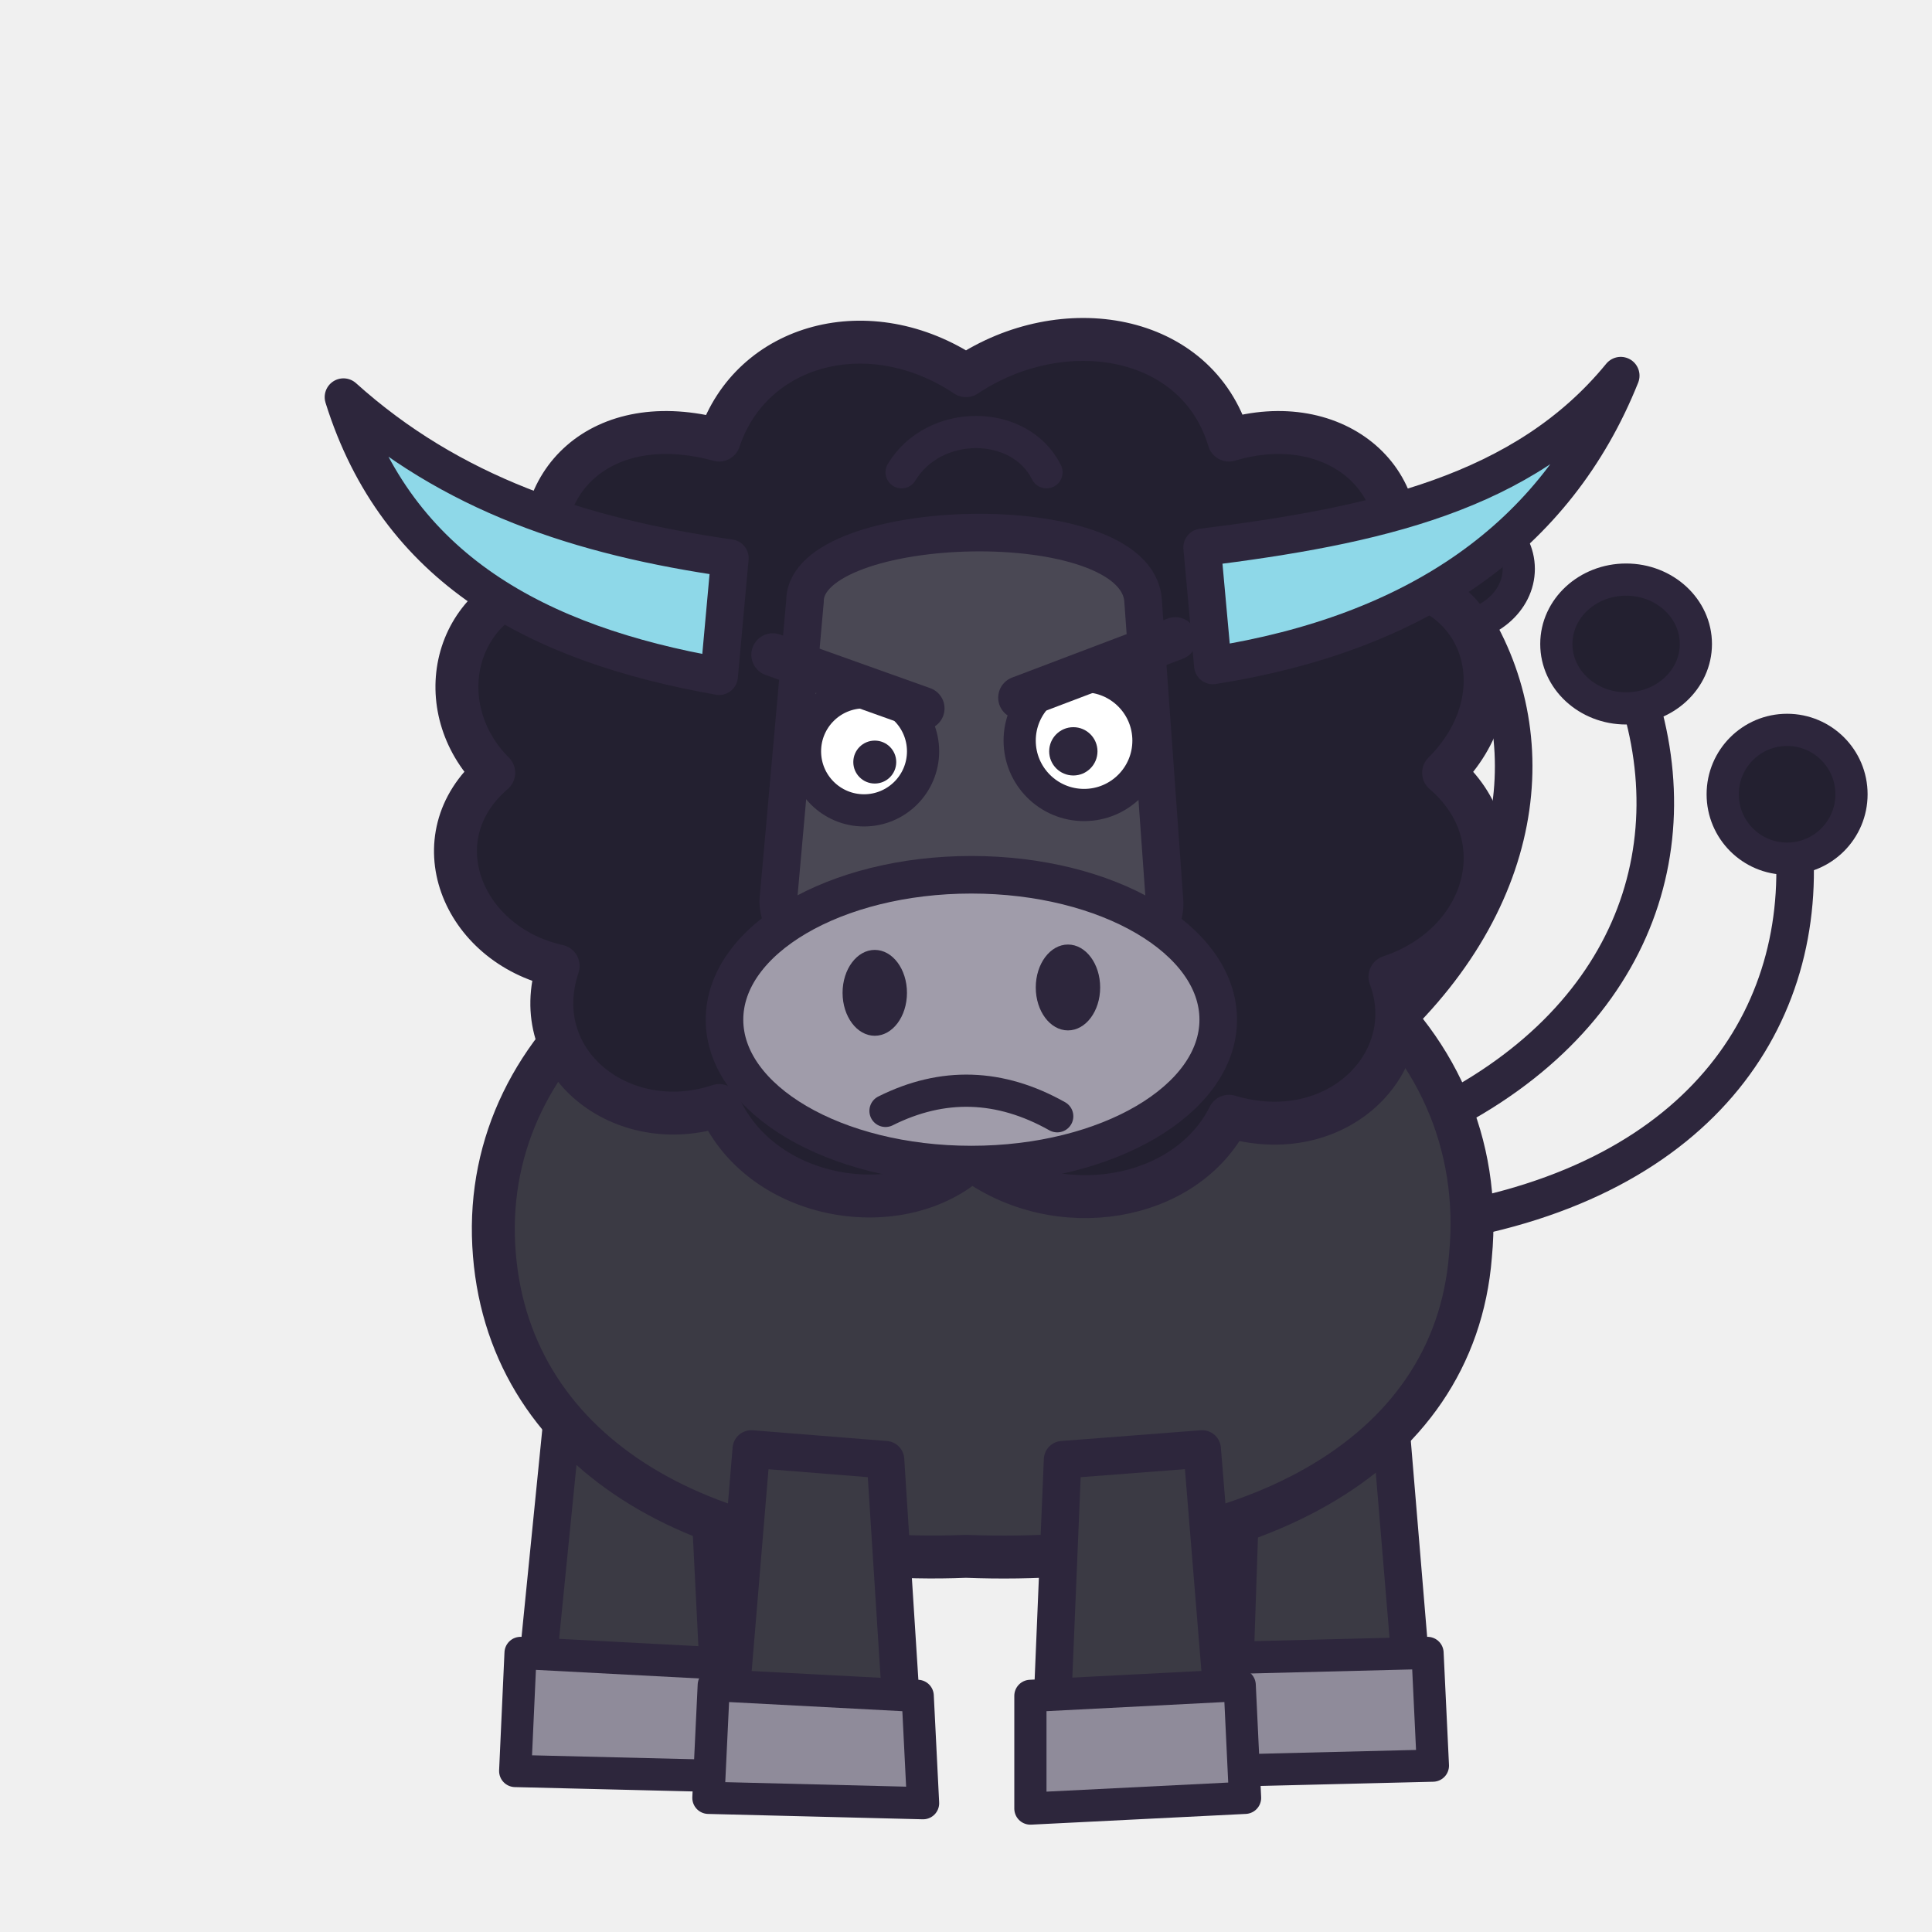
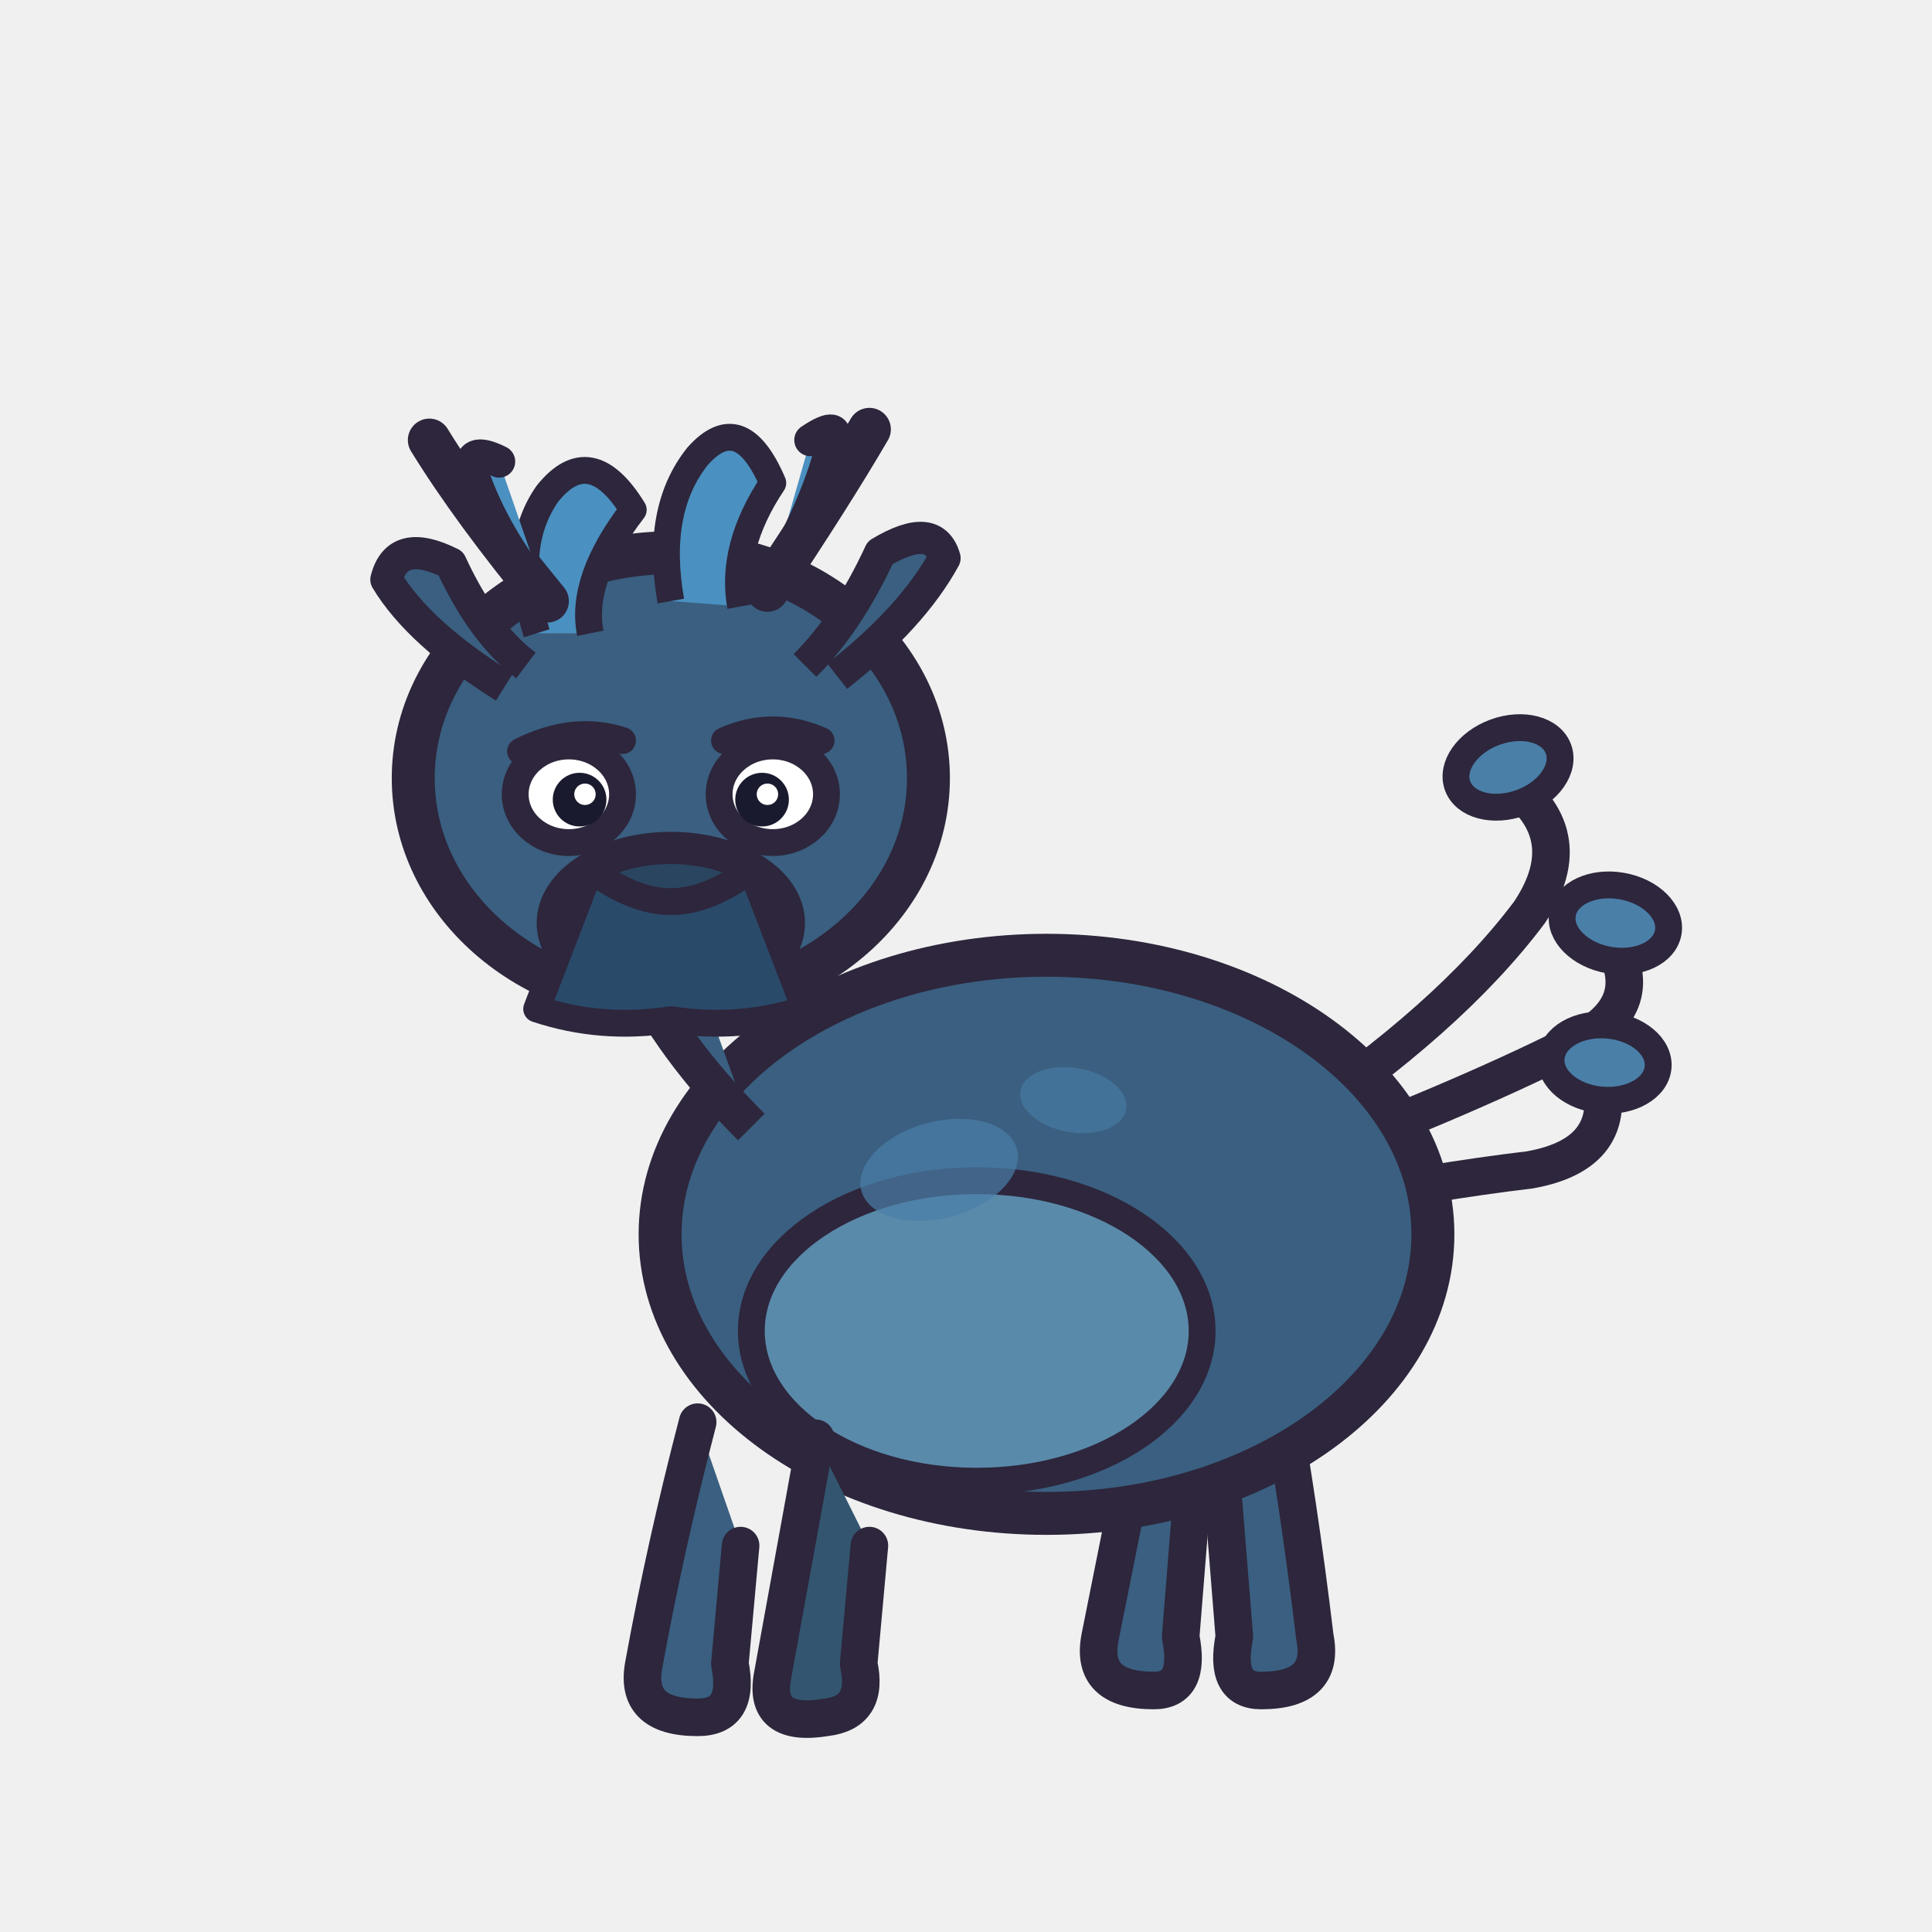
<svg xmlns="http://www.w3.org/2000/svg" viewBox="0 0 360 360">
-   <path d="M258 192 C 286 166, 288 134, 272 112" fill="none" stroke="#2d263c" stroke-width="7" stroke-linecap="round" />
-   <ellipse cx="270" cy="106" rx="13" ry="11" fill="#232030" stroke="#2d263c" stroke-width="6" />
-   <path d="M264 210 C 304 192, 316 158, 304 126" fill="none" stroke="#2d263c" stroke-width="7" stroke-linecap="round" />
-   <ellipse cx="303" cy="120" rx="13" ry="12" fill="#232030" stroke="#2d263c" stroke-width="6" />
-   <path d="M268 228 C 318 220, 338 188, 334 154" fill="none" stroke="#2d263c" stroke-width="7" stroke-linecap="round" />
-   <ellipse cx="333" cy="148" rx="12" ry="12" fill="#232030" stroke="#2d263c" stroke-width="6" />
-   <path d="M106 252 L 100 312 L 134 314 L 131 254 Z" fill="#3b3a44" stroke="#2d263c" stroke-width="7" stroke-linejoin="round" />
-   <path d="M97 308 L 96 330 L 137 331 L 135 310 Z" fill="#8f8b9a" stroke="#2d263c" stroke-width="6" stroke-linejoin="round" />
-   <path d="M232 254 L 230 313 L 263 312 L 258 252 Z" fill="#3b3a44" stroke="#2d263c" stroke-width="7" stroke-linejoin="round" />
-   <path d="M226 309 L 226 330 L 267 329 L 266 308 Z" fill="#8f8b9a" stroke="#2d263c" stroke-width="6" stroke-linejoin="round" />
-   <path d="M182 162 C 240 160, 278 192, 274 234 C 271 272, 232 292, 180 290 C 130 292, 94 270, 92 232 C 90 194, 126 164, 182 162 Z" fill="#3b3a44" stroke="#2d263c" stroke-width="8" stroke-linejoin="round" />
-   <path d="M140 270 L 136 318 L 168 319 L 165 272 Z" fill="#3b3a44" stroke="#2d263c" stroke-width="7" stroke-linejoin="round" />
-   <path d="M133 314 L 132 335 L 172 336 L 171 316 Z" fill="#8f8b9a" stroke="#2d263c" stroke-width="6" stroke-linejoin="round" />
-   <path d="M198 272 L 196 320 L 228 319 L 224 270 Z" fill="#3b3a44" stroke="#2d263c" stroke-width="7" stroke-linejoin="round" />
-   <path d="M192 316 L 192 337 L 232 335 L 231 314 Z" fill="#8f8b9a" stroke="#2d263c" stroke-width="6" stroke-linejoin="round" />
-   <path d="M180 70 C 162 58, 140 64, 134 82 C 112 76, 98 90, 102 108 C 84 112, 80 132, 92 144 C 78 156, 86 176, 104 180 C 98 198, 116 212, 134 206 C 142 224, 168 228, 181 216 C 197 228, 221 224, 229 208 C 249 214, 265 198, 259 182 C 277 176, 283 156, 269 144 C 283 130, 277 110, 259 108 C 265 90, 249 76, 229 82 C 223 62, 198 58, 180 70 Z" fill="#232030" stroke="#2d263c" stroke-width="8" stroke-linejoin="round" />
-   <path d="M134 126 C 100 120, 74 106, 64 74 C 84 92, 108 100, 136 104 Z" fill="#8ed8e8" stroke="#2d263c" stroke-width="7" stroke-linejoin="round" />
-   <path d="M226 124 C 264 118, 290 100, 302 70 C 284 92, 256 98, 224 102 Z" fill="#8ed8e8" stroke="#2d263c" stroke-width="7" stroke-linejoin="round" />
-   <path d="M150 112 C 150 96, 212 94, 213 112 L 217 168 C 218 188, 146 190, 145 168 Z" fill="#4a4854" stroke="#2d263c" stroke-width="7" stroke-linejoin="round" />
-   <ellipse cx="181" cy="190" rx="46" ry="27" fill="#a09caa" stroke="#2d263c" stroke-width="7" />
-   <ellipse cx="163" cy="185" rx="6" ry="8" fill="#2d263c" />
-   <ellipse cx="199" cy="184" rx="6" ry="8" fill="#2d263c" />
-   <path d="M165 207 Q 181 199 197 208" fill="none" stroke="#2d263c" stroke-width="6" stroke-linecap="round" />
-   <circle cx="161" cy="140" r="11" fill="#ffffff" stroke="#2d263c" stroke-width="6" />
-   <circle cx="202" cy="138" r="12" fill="#ffffff" stroke="#2d263c" stroke-width="6" />
-   <circle cx="163" cy="142" r="4" fill="#2d263c" />
-   <circle cx="200" cy="140" r="4.5" fill="#2d263c" />
-   <path d="M144 122 L 172 132" stroke="#2d263c" stroke-width="8" stroke-linecap="round" />
-   <path d="M219 119 L 190 130" stroke="#2d263c" stroke-width="8" stroke-linecap="round" />
-   <path d="M168 88 C 174 78, 190 78, 195 88" fill="none" stroke="#2d263c" stroke-width="6" stroke-linecap="round" />
+   <path d="M240,210 Q270,190 285,170 Q295,155 280,145" fill="none" stroke="#2d263c" stroke-width="7" stroke-linecap="round" />
+   <path d="M238,218 Q272,205 292,195 Q308,188 300,175" fill="none" stroke="#2d263c" stroke-width="7" stroke-linecap="round" />
+   <path d="M242,225 Q268,220 285,218 Q302,215 298,200" fill="none" stroke="#2d263c" stroke-width="7" stroke-linecap="round" />
+   <ellipse cx="281" cy="143" rx="10" ry="7" fill="#4a7fa8" stroke="#2d263c" stroke-width="5" transform="rotate(-20,281,143)" />
+   <ellipse cx="301" cy="172" rx="10" ry="7" fill="#4a7fa8" stroke="#2d263c" stroke-width="5" transform="rotate(10,301,172)" />
+   <ellipse cx="299" cy="198" rx="10" ry="7" fill="#4a7fa8" stroke="#2d263c" stroke-width="5" transform="rotate(5,299,198)" />
+   <path d="M215,255 Q210,280 205,305 Q203,315 215,315 Q222,315 220,305 L222,280" fill="#3a5f80" stroke="#2d263c" stroke-width="7" stroke-linejoin="round" stroke-linecap="round" />
+   <path d="M238,258 Q242,280 245,305 Q247,315 235,315 Q228,315 230,305 L228,280" fill="#3a5f80" stroke="#2d263c" stroke-width="7" stroke-linejoin="round" stroke-linecap="round" />
+   <ellipse cx="195" cy="230" rx="72" ry="52" fill="#3a5f80" stroke="#2d263c" stroke-width="8" stroke-linejoin="round" />
+   <ellipse cx="182" cy="248" rx="42" ry="28" fill="#5a8aaa" stroke="#2d263c" stroke-width="5" />
+   <path d="M152,268 Q148,290 144,312 Q142,322 154,320 Q162,319 160,310 L162,288" fill="#335570" stroke="#2d263c" stroke-width="7" stroke-linejoin="round" stroke-linecap="round" />
+   <path d="M130,265 Q124,288 120,310 Q118,320 130,320 Q138,320 136,310 L138,288" fill="#3a5f80" stroke="#2d263c" stroke-width="7" stroke-linejoin="round" stroke-linecap="round" />
+   <path d="M140,210 Q125,195 118,180 Q112,165 120,155" fill="#3a5f80" stroke="#2d263c" stroke-width="7" stroke-linejoin="round" />
+   <ellipse cx="125" cy="145" rx="48" ry="42" fill="#3a5f80" stroke="#2d263c" stroke-width="8" stroke-linejoin="round" />
+   <path d="M100,118 Q95,102 102,92 Q110,82 118,95 Q108,108 110,118" fill="#4a90c0" stroke="#2d263c" stroke-width="5" stroke-linejoin="round" />
+   <path d="M125,112 Q122,95 130,85 Q138,76 144,90 Q136,102 138,113" fill="#4a90c0" stroke="#2d263c" stroke-width="5" stroke-linejoin="round" />
+   <path d="M102,112 Q88,95 80,82" fill="none" stroke="#2d263c" stroke-width="8" stroke-linecap="round" />
+   <path d="M102,112 Q92,100 88,88 Q87,83 93,86" fill="#4a90c0" stroke="#2d263c" stroke-width="6" stroke-linejoin="round" stroke-linecap="round" />
+   <path d="M143,110 Q155,92 162,80" fill="none" stroke="#2d263c" stroke-width="8" stroke-linecap="round" />
+   <path d="M143,110 Q152,95 155,83 Q157,78 151,82" fill="#4a90c0" stroke="#2d263c" stroke-width="6" stroke-linejoin="round" stroke-linecap="round" />
+   <path d="M94,128 Q78,118 72,108 Q74,100 84,105 Q90,118 98,124" fill="#3a5f80" stroke="#2d263c" stroke-width="6" stroke-linejoin="round" />
+   <path d="M156,126 Q170,115 176,104 Q174,97 164,103 Q158,116 150,124" fill="#3a5f80" stroke="#2d263c" stroke-width="6" stroke-linejoin="round" />
+   <ellipse cx="125" cy="172" rx="22" ry="14" fill="#2a4560" stroke="#2d263c" stroke-width="6" />
+   <ellipse cx="117" cy="172" rx="5" ry="4" fill="#1a3040" />
+   <ellipse cx="133" cy="172" rx="5" ry="4" fill="#1a3040" />
+   <ellipse cx="106" cy="148" rx="10" ry="9" fill="white" stroke="#2d263c" stroke-width="5" />
+   <ellipse cx="108" cy="149" rx="5" ry="5" fill="#1a1a2e" />
+   <ellipse cx="109" cy="148" rx="2" ry="2" fill="white" />
+   <path d="M97,140 Q107,135 116,138" fill="none" stroke="#2d263c" stroke-width="5" stroke-linecap="round" />
+   <ellipse cx="144" cy="148" rx="10" ry="9" fill="white" stroke="#2d263c" stroke-width="5" />
+   <ellipse cx="142" cy="149" rx="5" ry="5" fill="#1a1a2e" />
+   <ellipse cx="143" cy="148" rx="2" ry="2" fill="white" />
+   <path d="M135,138 Q144,134 153,138" fill="none" stroke="#2d263c" stroke-width="5" stroke-linecap="round" />
+   <path d="M110,162 Q105,175 100,188 Q112,192 125,190 Q138,192 150,188 Q145,175 140,162 Q132,168 125,168 Q118,168 110,162Z" fill="#2a4a6a" stroke="#2d263c" stroke-width="5" stroke-linejoin="round" />
+   <ellipse cx="175" cy="218" rx="15" ry="9" fill="#4a7fa8" opacity="0.7" transform="rotate(-15,175,218)" />
+   <ellipse cx="200" cy="205" rx="10" ry="6" fill="#4a7fa8" opacity="0.6" transform="rotate(10,200,205)" />
</svg>
